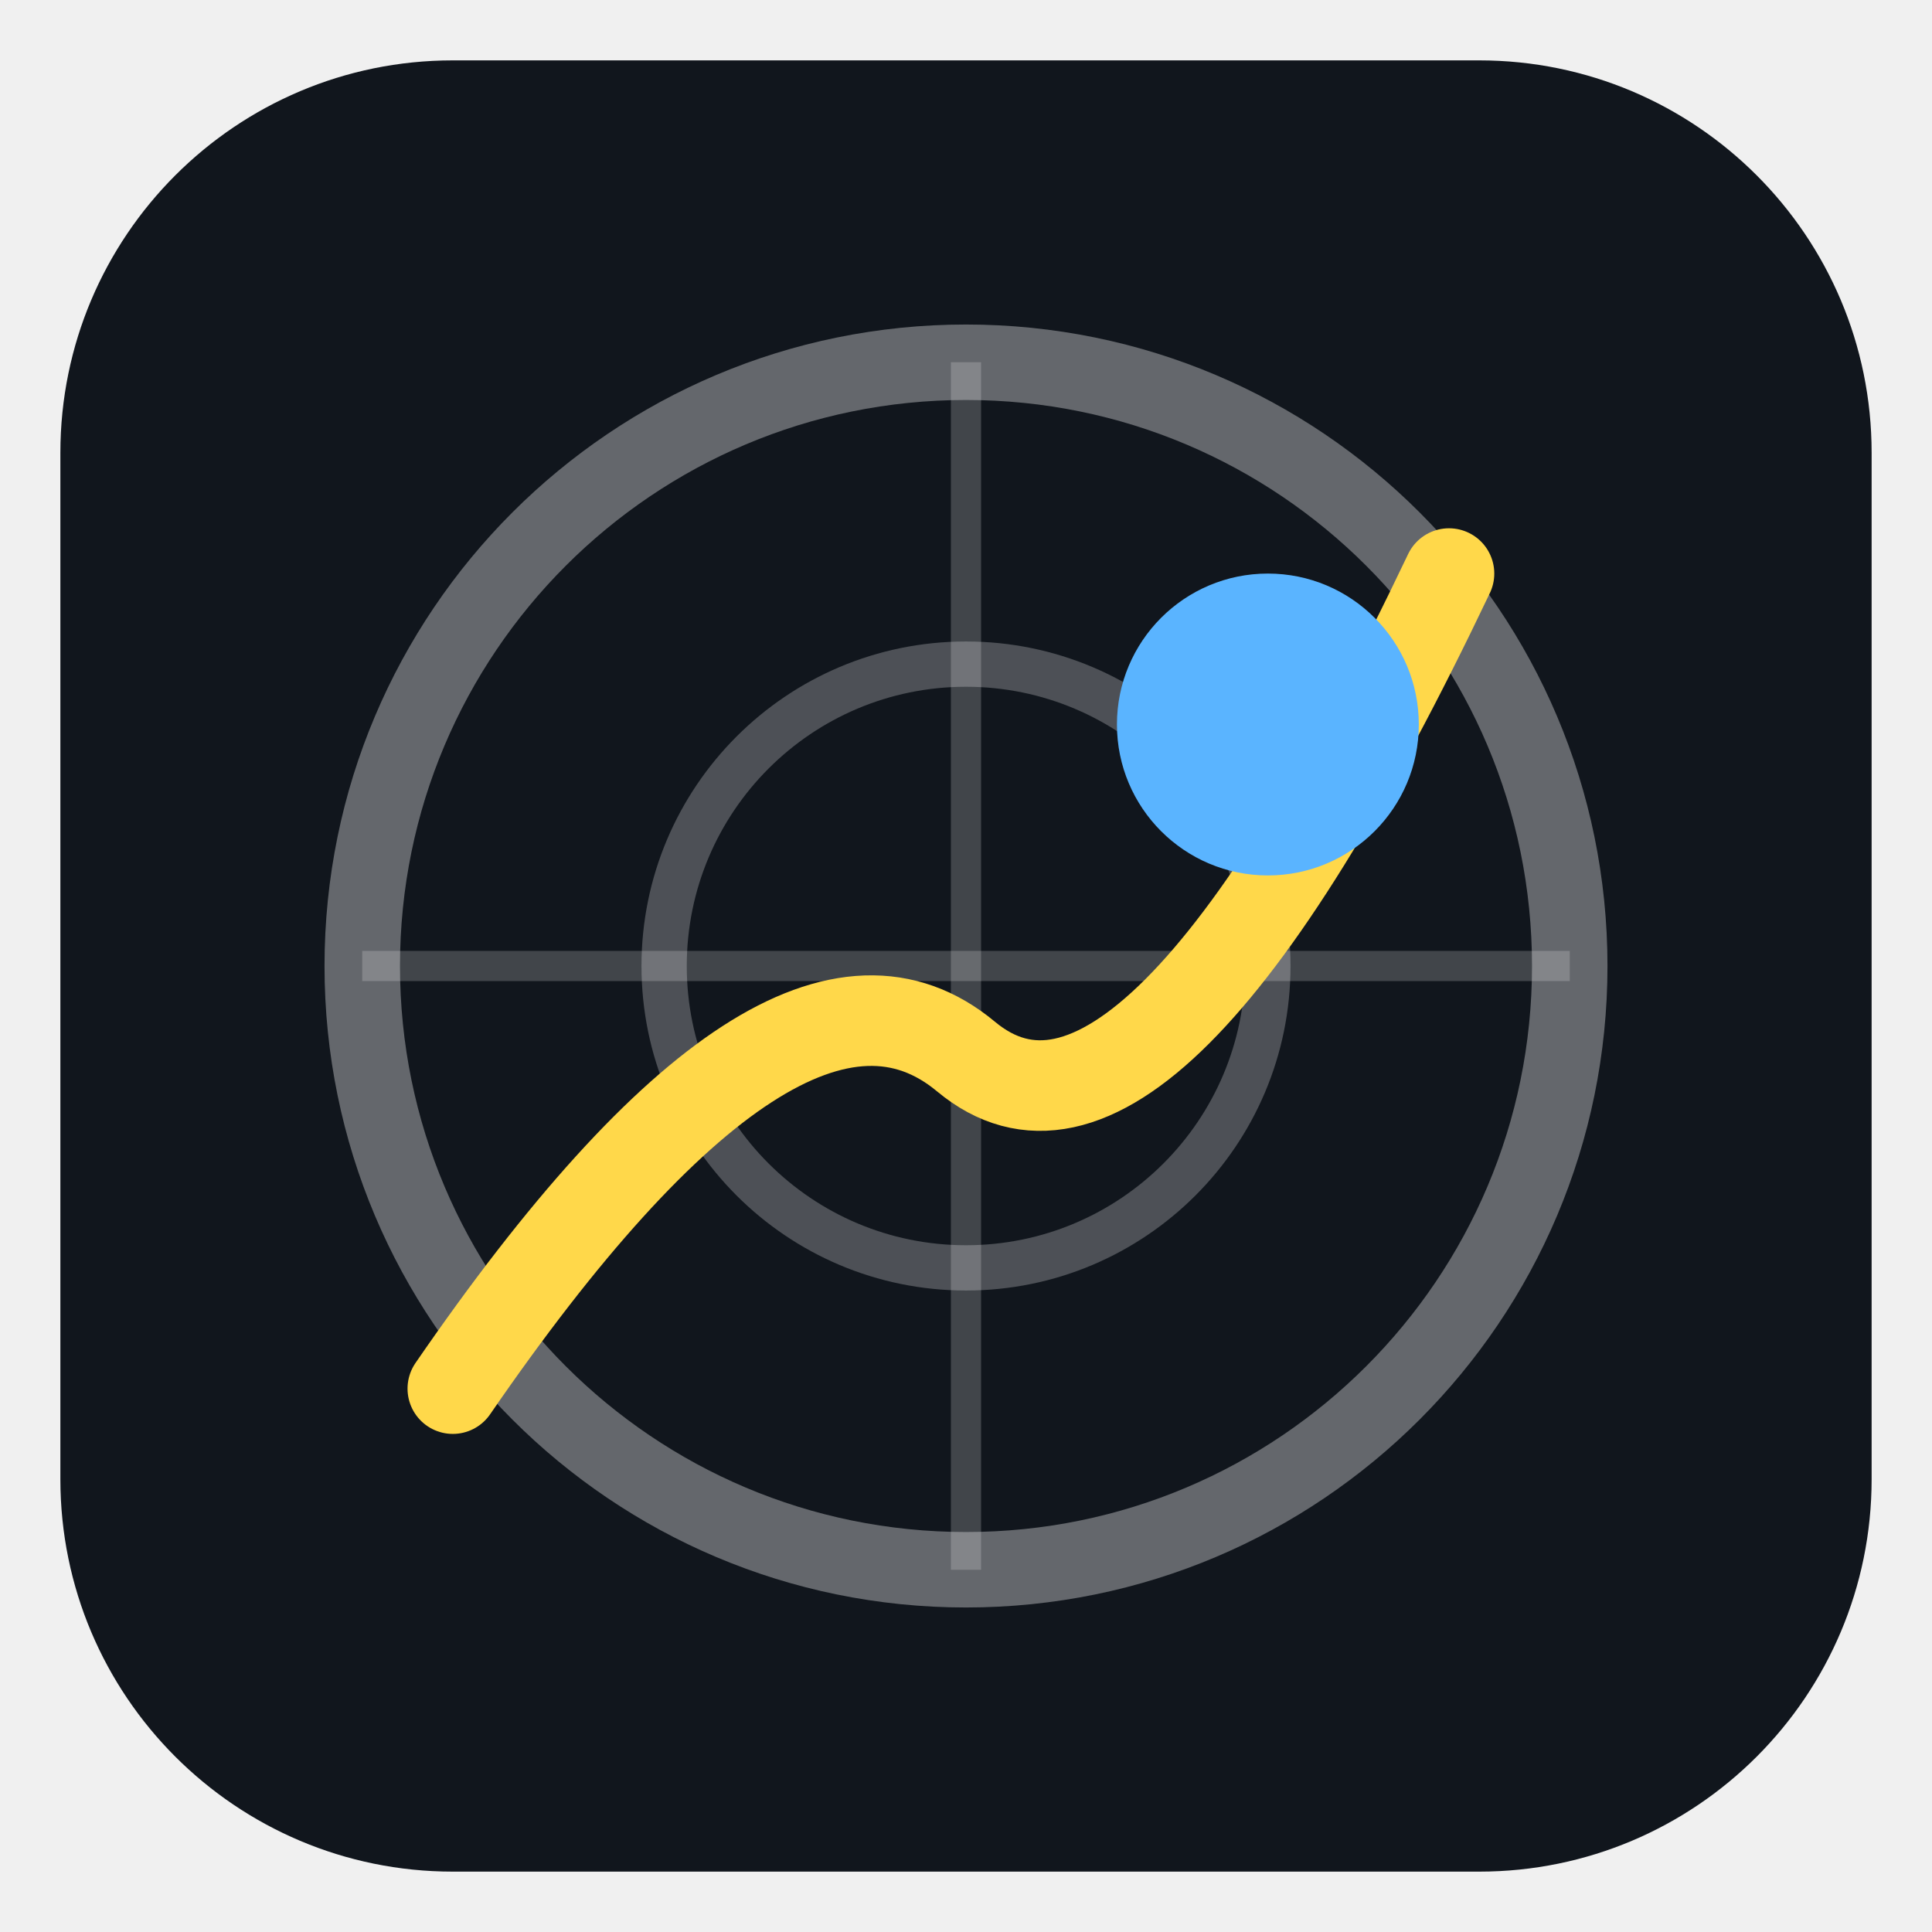
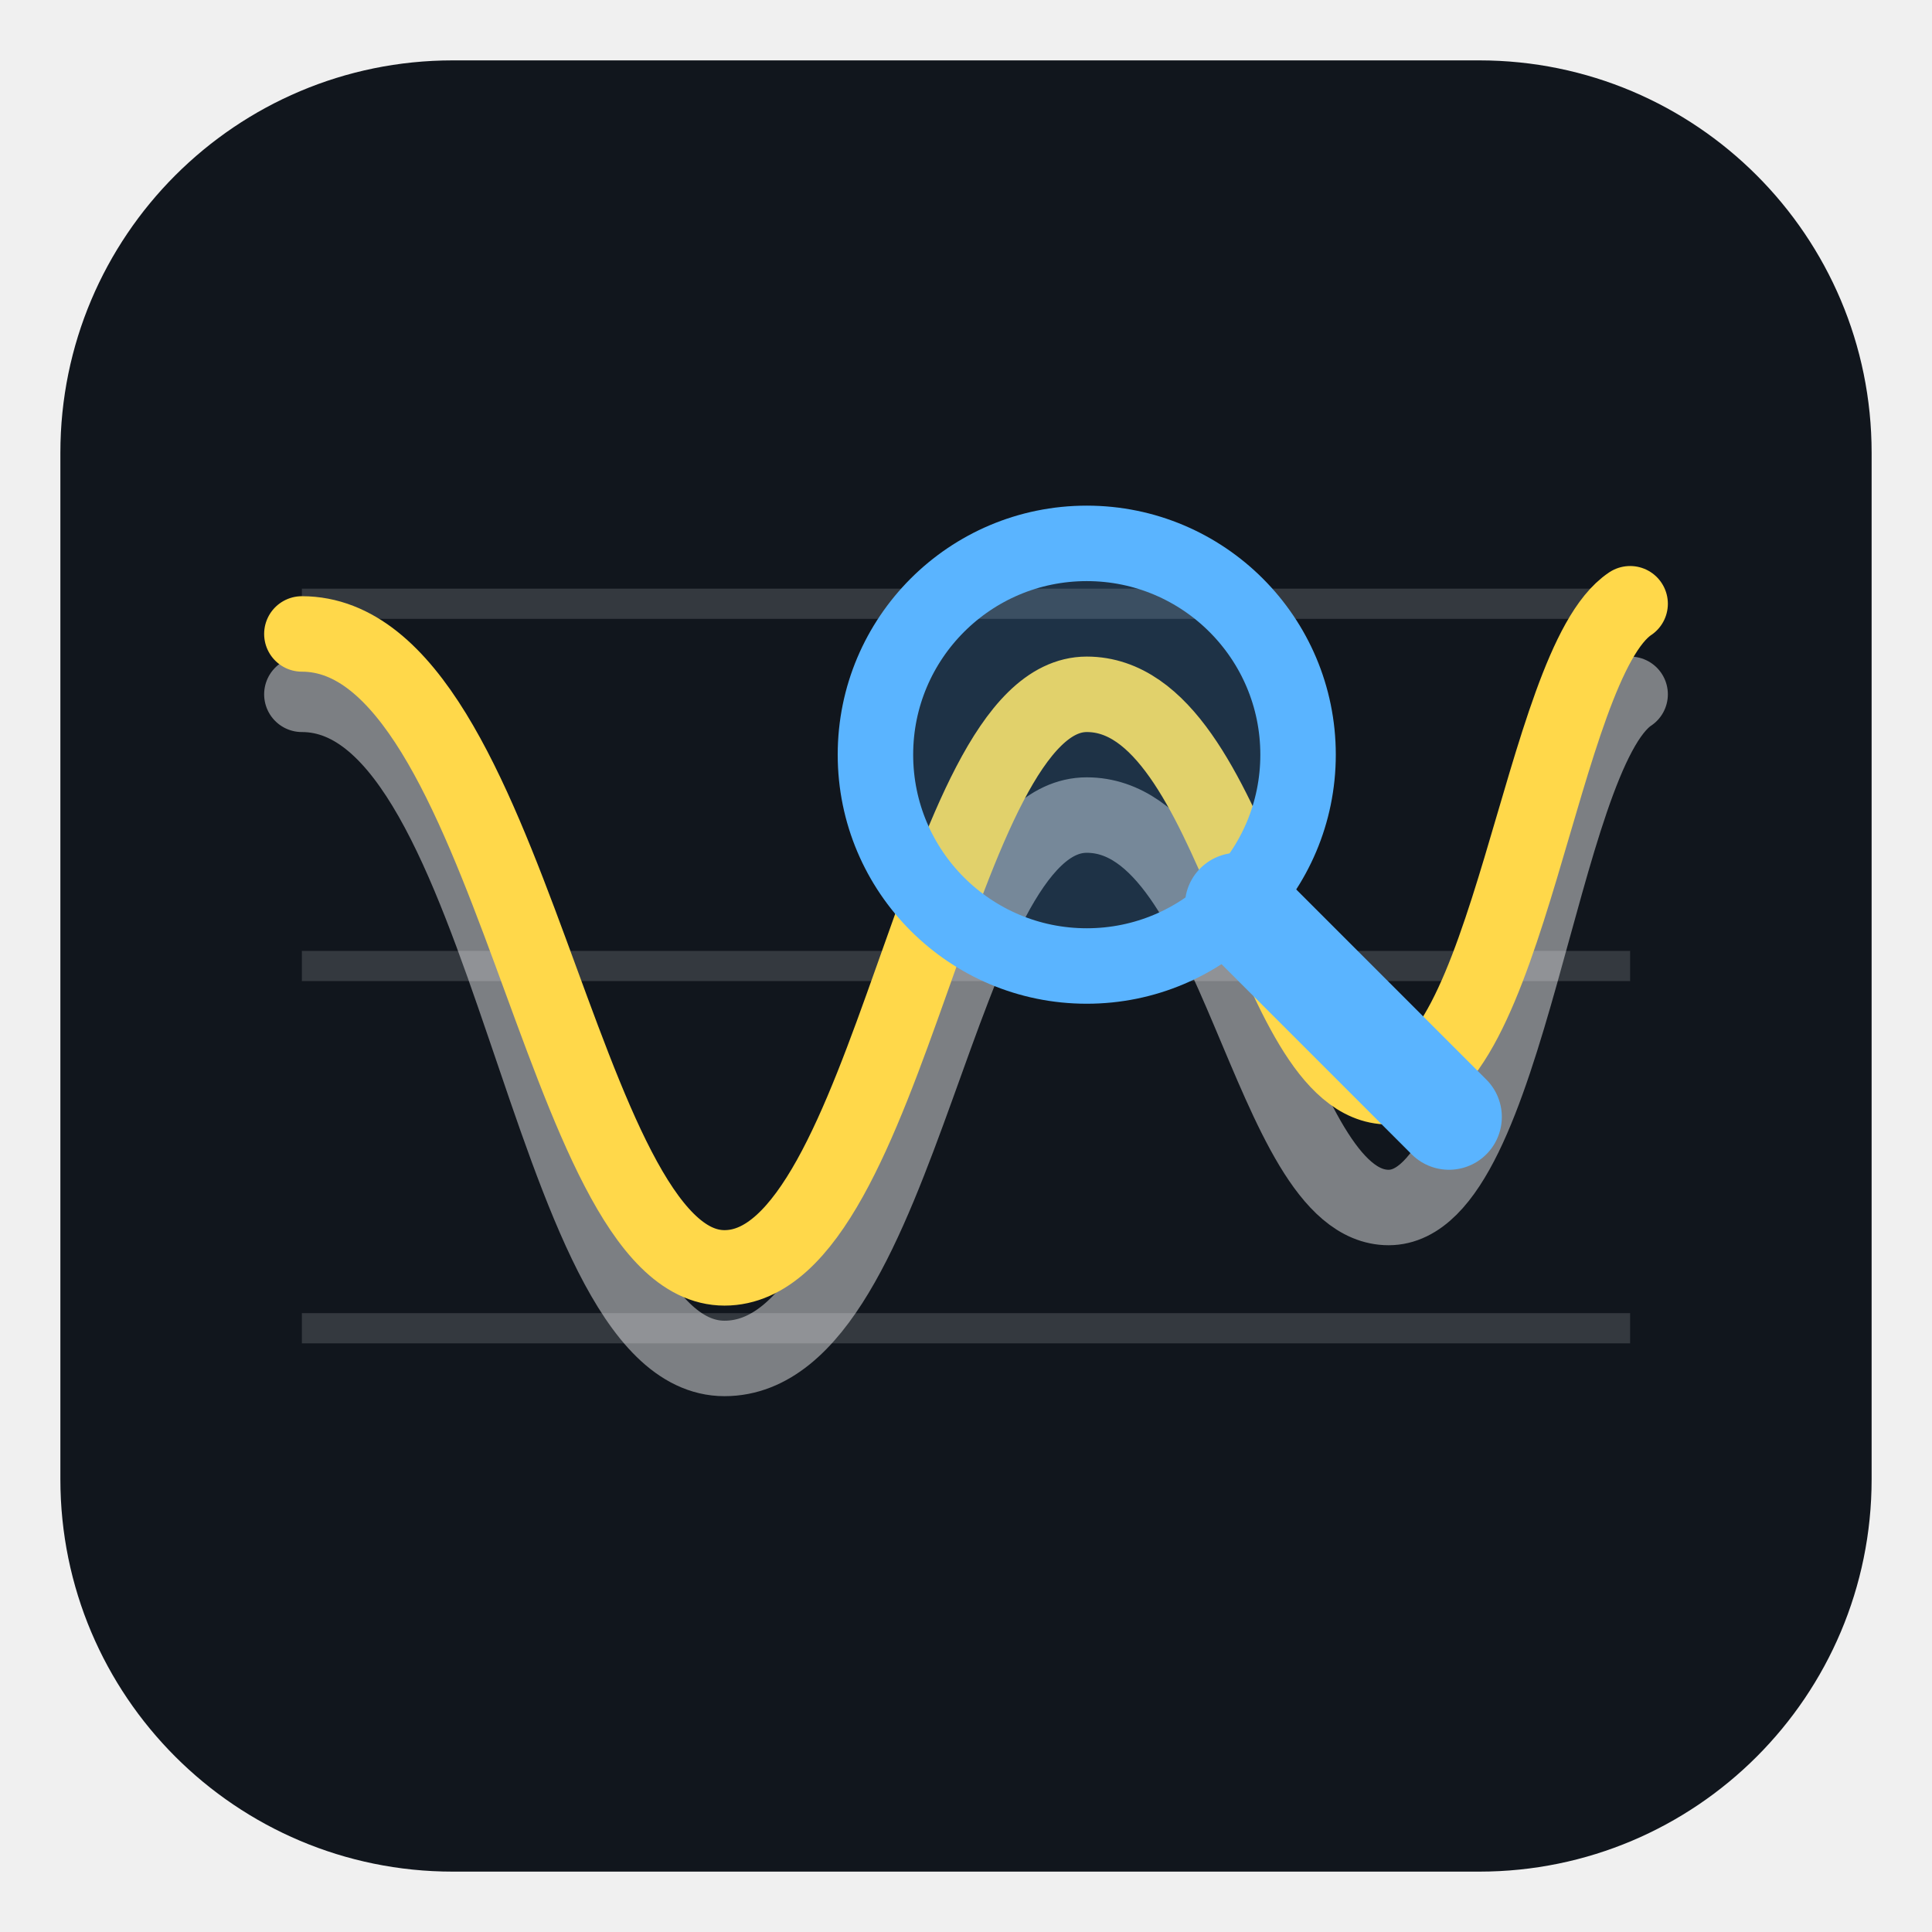
<svg xmlns="http://www.w3.org/2000/svg" viewBox="0 0 128 128">
  <rect x="4" y="4" width="120" height="120" rx="26" fill="#11161d" />
-   <circle cx="64" cy="64" r="40" fill="none" stroke="#ffffff" stroke-opacity=".35" stroke-width="5" />
-   <circle cx="64" cy="64" r="20" fill="none" stroke="#ffffff" stroke-opacity=".25" stroke-width="3" />
-   <line x1="24" y1="64" x2="104" y2="64" stroke="#ffffff" stroke-opacity=".2" stroke-width="2" />
-   <line x1="64" y1="24" x2="64" y2="104" stroke="#ffffff" stroke-opacity=".2" stroke-width="2" />
-   <path d="M30 92 Q52 60 64 70 T96 38" fill="none" stroke="#ffd84a" stroke-width="6" stroke-linecap="round" />
-   <circle cx="84" cy="48" r="10" fill="#5ab4ff" />
+   <g stroke="#ffffff" stroke-opacity=".15" stroke-width="2">
+     <line x1="20" y1="40" x2="108" y2="40" />
+     <line x1="20" y1="64" x2="108" y2="64" />
+     <line x1="20" y1="88" x2="108" y2="88" />
+   </g>
+   <path d="M20 46 C34 46 36 90 48 90 S62 54 72 54 S84 80 92 80 S102 50 108 46" fill="none" stroke="#ffffff" stroke-opacity=".45" stroke-width="5" stroke-linecap="round" />
+   <path d="M20 42 C34 42 37 84 48 84 S62 46 72 46 S84 72 92 72 S102 44 108 40" fill="none" stroke="#ffd84a" stroke-width="5" stroke-linecap="round" />
+   <circle cx="72" cy="50" r="14" fill="#5ab4ff" fill-opacity=".18" stroke="#5ab4ff" stroke-width="5" />
+   <line x1="82" y1="60" x2="96" y2="74" stroke="#5ab4ff" stroke-width="7" stroke-linecap="round" />
</svg>
